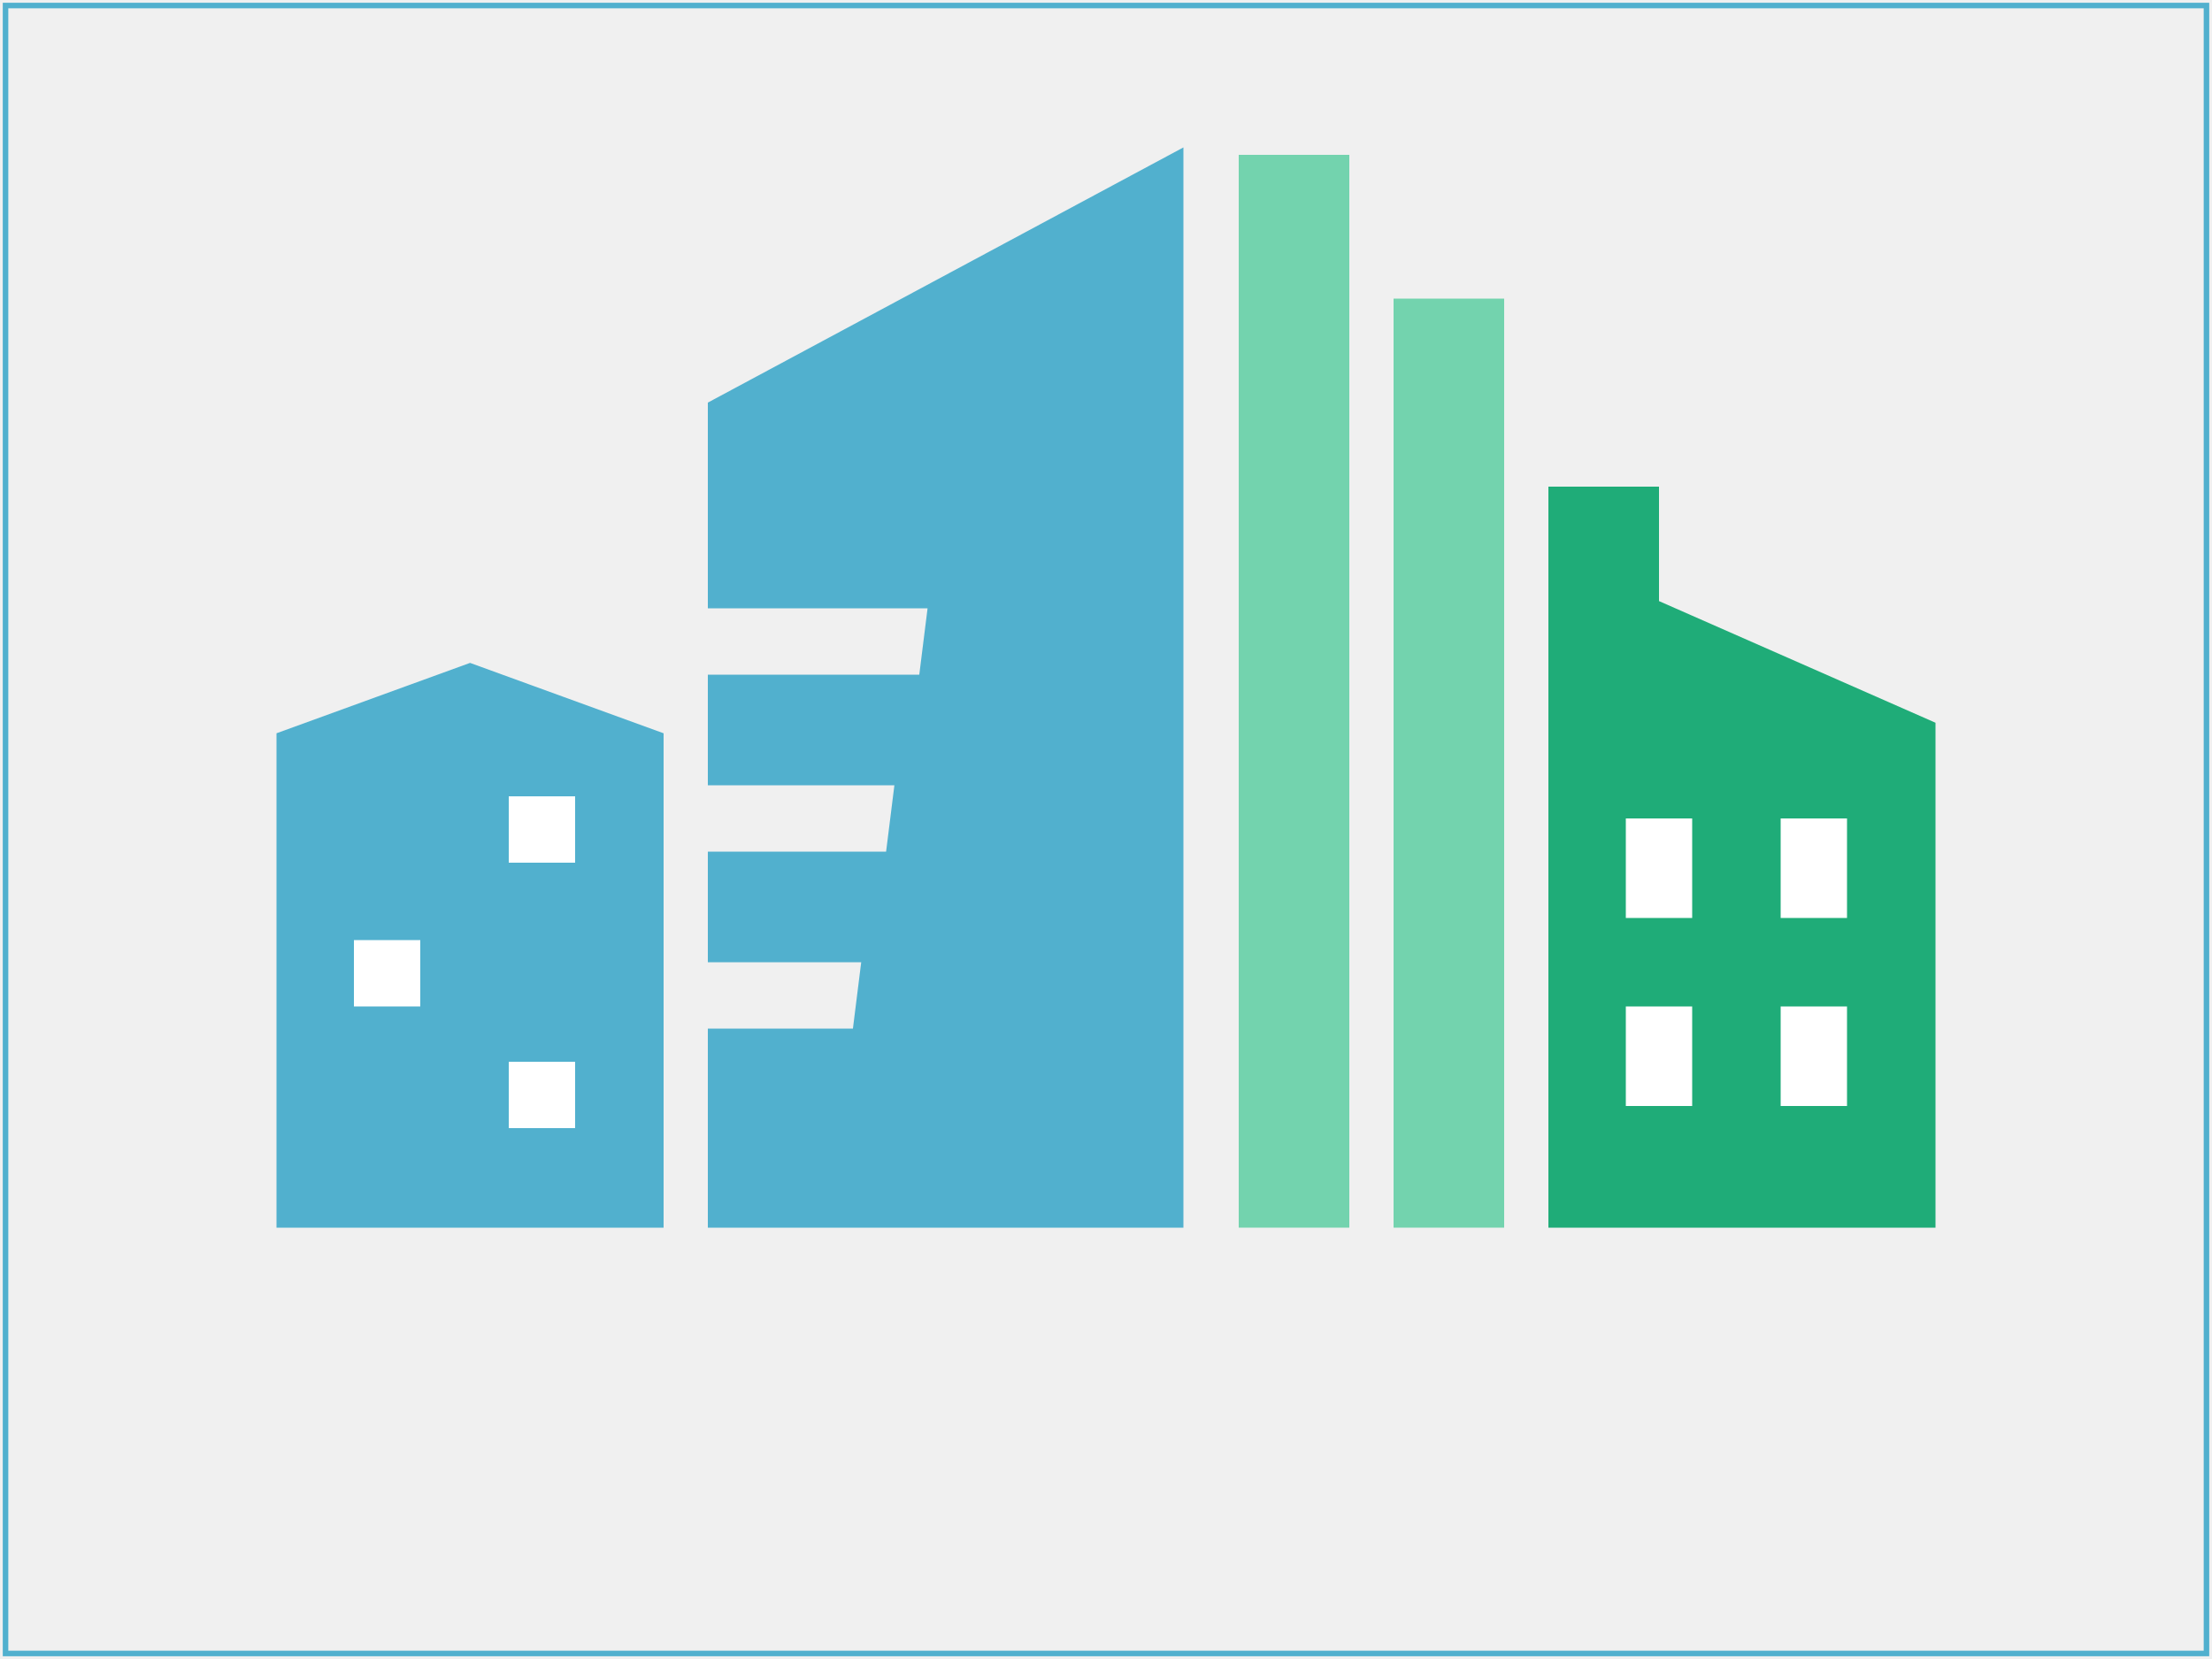
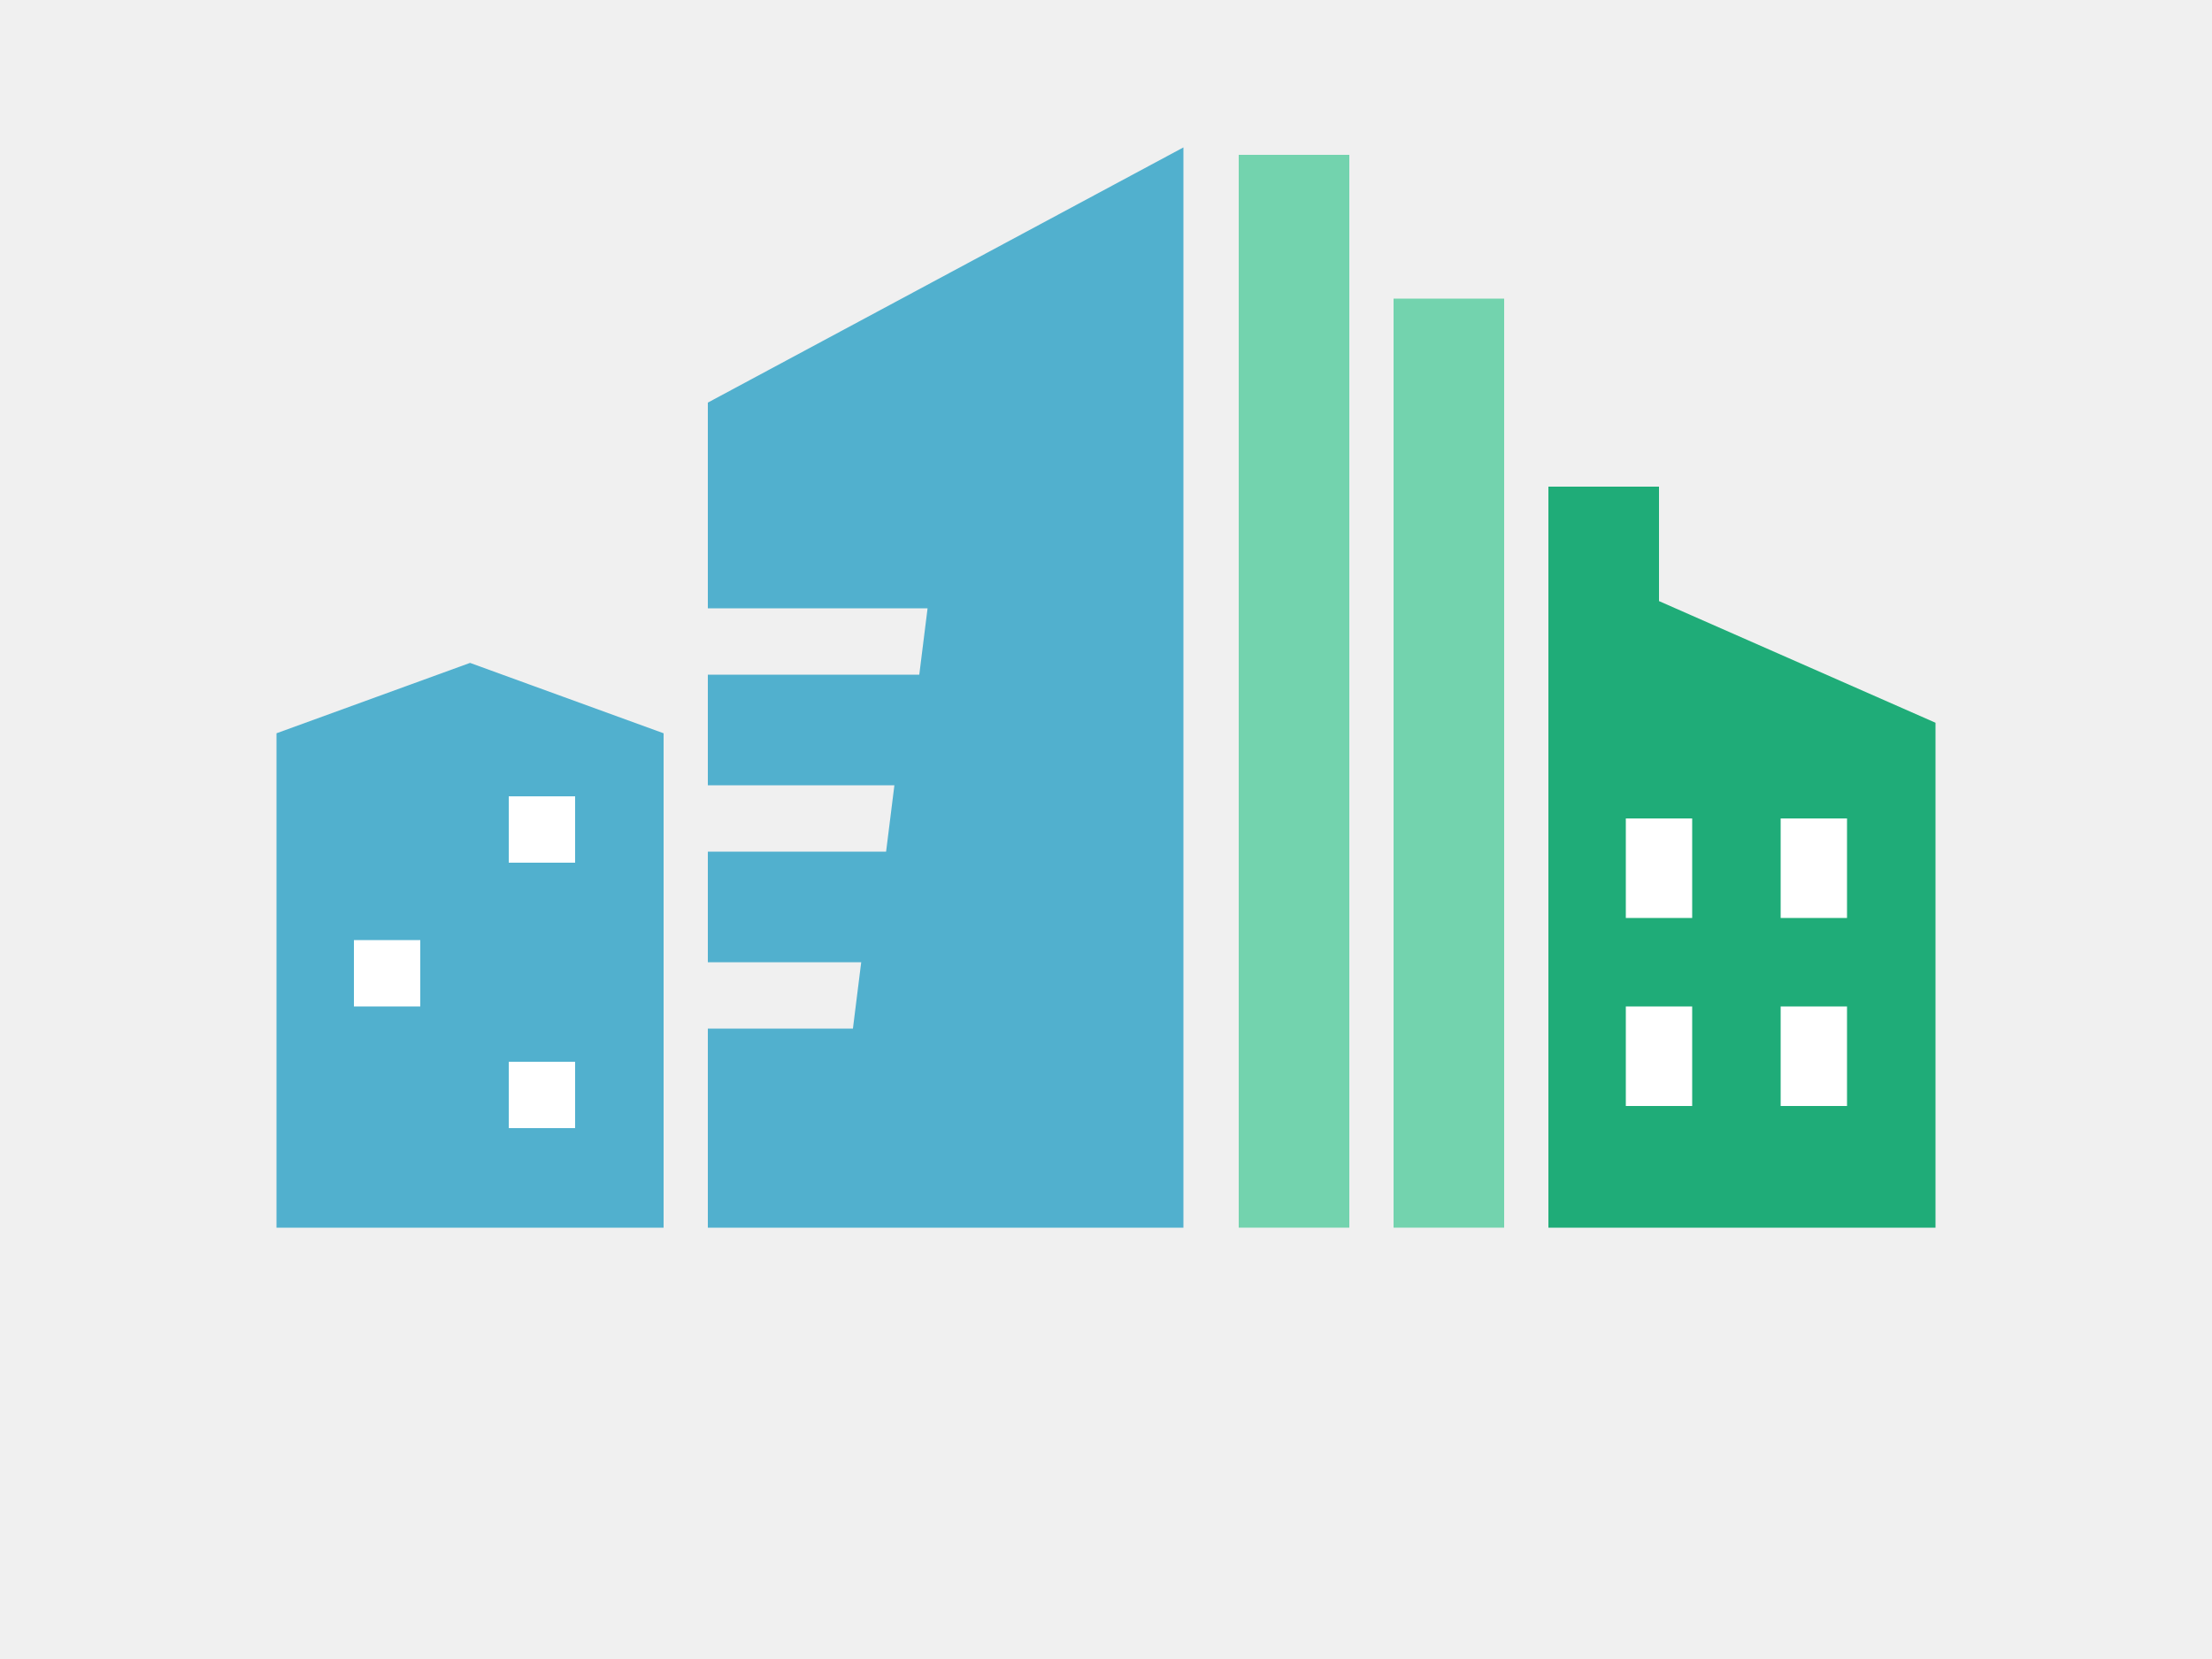
<svg xmlns="http://www.w3.org/2000/svg" width="400" height="300" viewBox="-200 -150 400 300" preserveAspectRatio="xMinYMin meet">
-   <rect x="-199" y="-149" width="398" height="298" style="stroke:#51b0ce;stroke-width:1px;fill:none;" />
  <path id="first-building-path" d="M0,0 L0,43 L16.5,49 L33,43 L33,0 L0,0 Z    M39,0 L39,16 L52,16 L53,24 L39,24 L39,32 L55,32 L56,40 L39,40 L39,48 L58,48 L59,56 L39,56 L39,73 L80,95 L80,0 L39,0 Z" style="stroke:#51b0ce;stroke-width:2px;stroke-dasharray:0px 0px;fill:#51b0ce;transform: scaleY(-2) scaleX(2) translate(-74px,-35px);">
    <animate id="first-building-path-animate" attributeName="stroke-dashoffset" from="0" to="0" dur="1s" repeatCount="1" />
  </path>
  <rect x="19" y="7" width="8" height="8" style="stroke:#51b0ce;stroke-width:2px;fill:#fff;transform: scaleY(-2) scaleX(2) translate(-74px,-35px);">
    <animate attributeName="opacity" from="0" to="1" dur="1s" />
  </rect>
  <rect x="5" y="18" width="8" height="8" style="stroke:#51b0ce;stroke-width:2px;fill:#fff;transform: scaleY(-2) scaleX(2) translate(-74px,-35px);">
    <animate attributeName="opacity" from="0" to="1" dur="1s" />
  </rect>
  <rect x="19" y="31" width="8" height="8" style="stroke:#51b0ce;stroke-width:2px;fill:#fff;transform: scaleY(-2) scaleX(2) translate(-74px,-35px);">
    <animate attributeName="opacity" from="0" to="1" dur="1s" />
  </rect>
  <path id="second-building-path" d="M87,0 L87,95 L95,95 L95,0 L87,0 Z M101,0 L101,82 L109,82 L109,0 L101,0 Z" style="stroke:#73d3ae;stroke-width:2px;stroke-dasharray:0px 0px;fill:#73d3ae;transform: scaleY(-2) scaleX(2) translate(-74px,-35px);">
    <animate id="second-building-path-animate" attributeName="stroke-dashoffset" from="0" to="0" dur="1s" repeatCount="1" />
  </path>
  <path id="third-building-path" d="M115,0 L115,65 L123,65 L123,55 L148,44 L148,0 L115,0 Z" style="stroke:#1fac78;stroke-width:2px;stroke-dasharray:0px 0px;fill:#1fac78;transform: scaleY(-2) scaleX(2) translate(-74px,-35px);">
    <animate id="third-building-path-animate" attributeName="stroke-dashoffset" from="0" to="0" dur="1s" repeatCount="1" />
  </path>
  <rect x="120" y="9" width="8" height="11" style="stroke:#1fac78;stroke-width:2px;fill:#fff;transform: scaleY(-2) scaleX(2) translate(-74px,-35px);">
    <animate attributeName="opacity" from="0" to="1" dur="1s" />
  </rect>
  <rect x="120" y="26" width="8" height="11" style="stroke:#1fac78;stroke-width:2px;fill:#fff;transform: scaleY(-2) scaleX(2) translate(-74px,-35px);">
    <animate attributeName="opacity" from="0" to="1" dur="1s" />
  </rect>
  <rect x="134" y="9" width="8" height="11" style="stroke:#1fac78;stroke-width:2px;fill:#fff;transform: scaleY(-2) scaleX(2) translate(-74px,-35px);">
    <animate attributeName="opacity" from="0" to="1" dur="1s" />
  </rect>
  <rect x="134" y="26" width="8" height="11" style="stroke:#1fac78;stroke-width:2px;fill:#fff;transform: scaleY(-2) scaleX(2) translate(-74px,-35px);">
    <animate attributeName="opacity" from="0" to="1" dur="1s" />
  </rect>
</svg>
